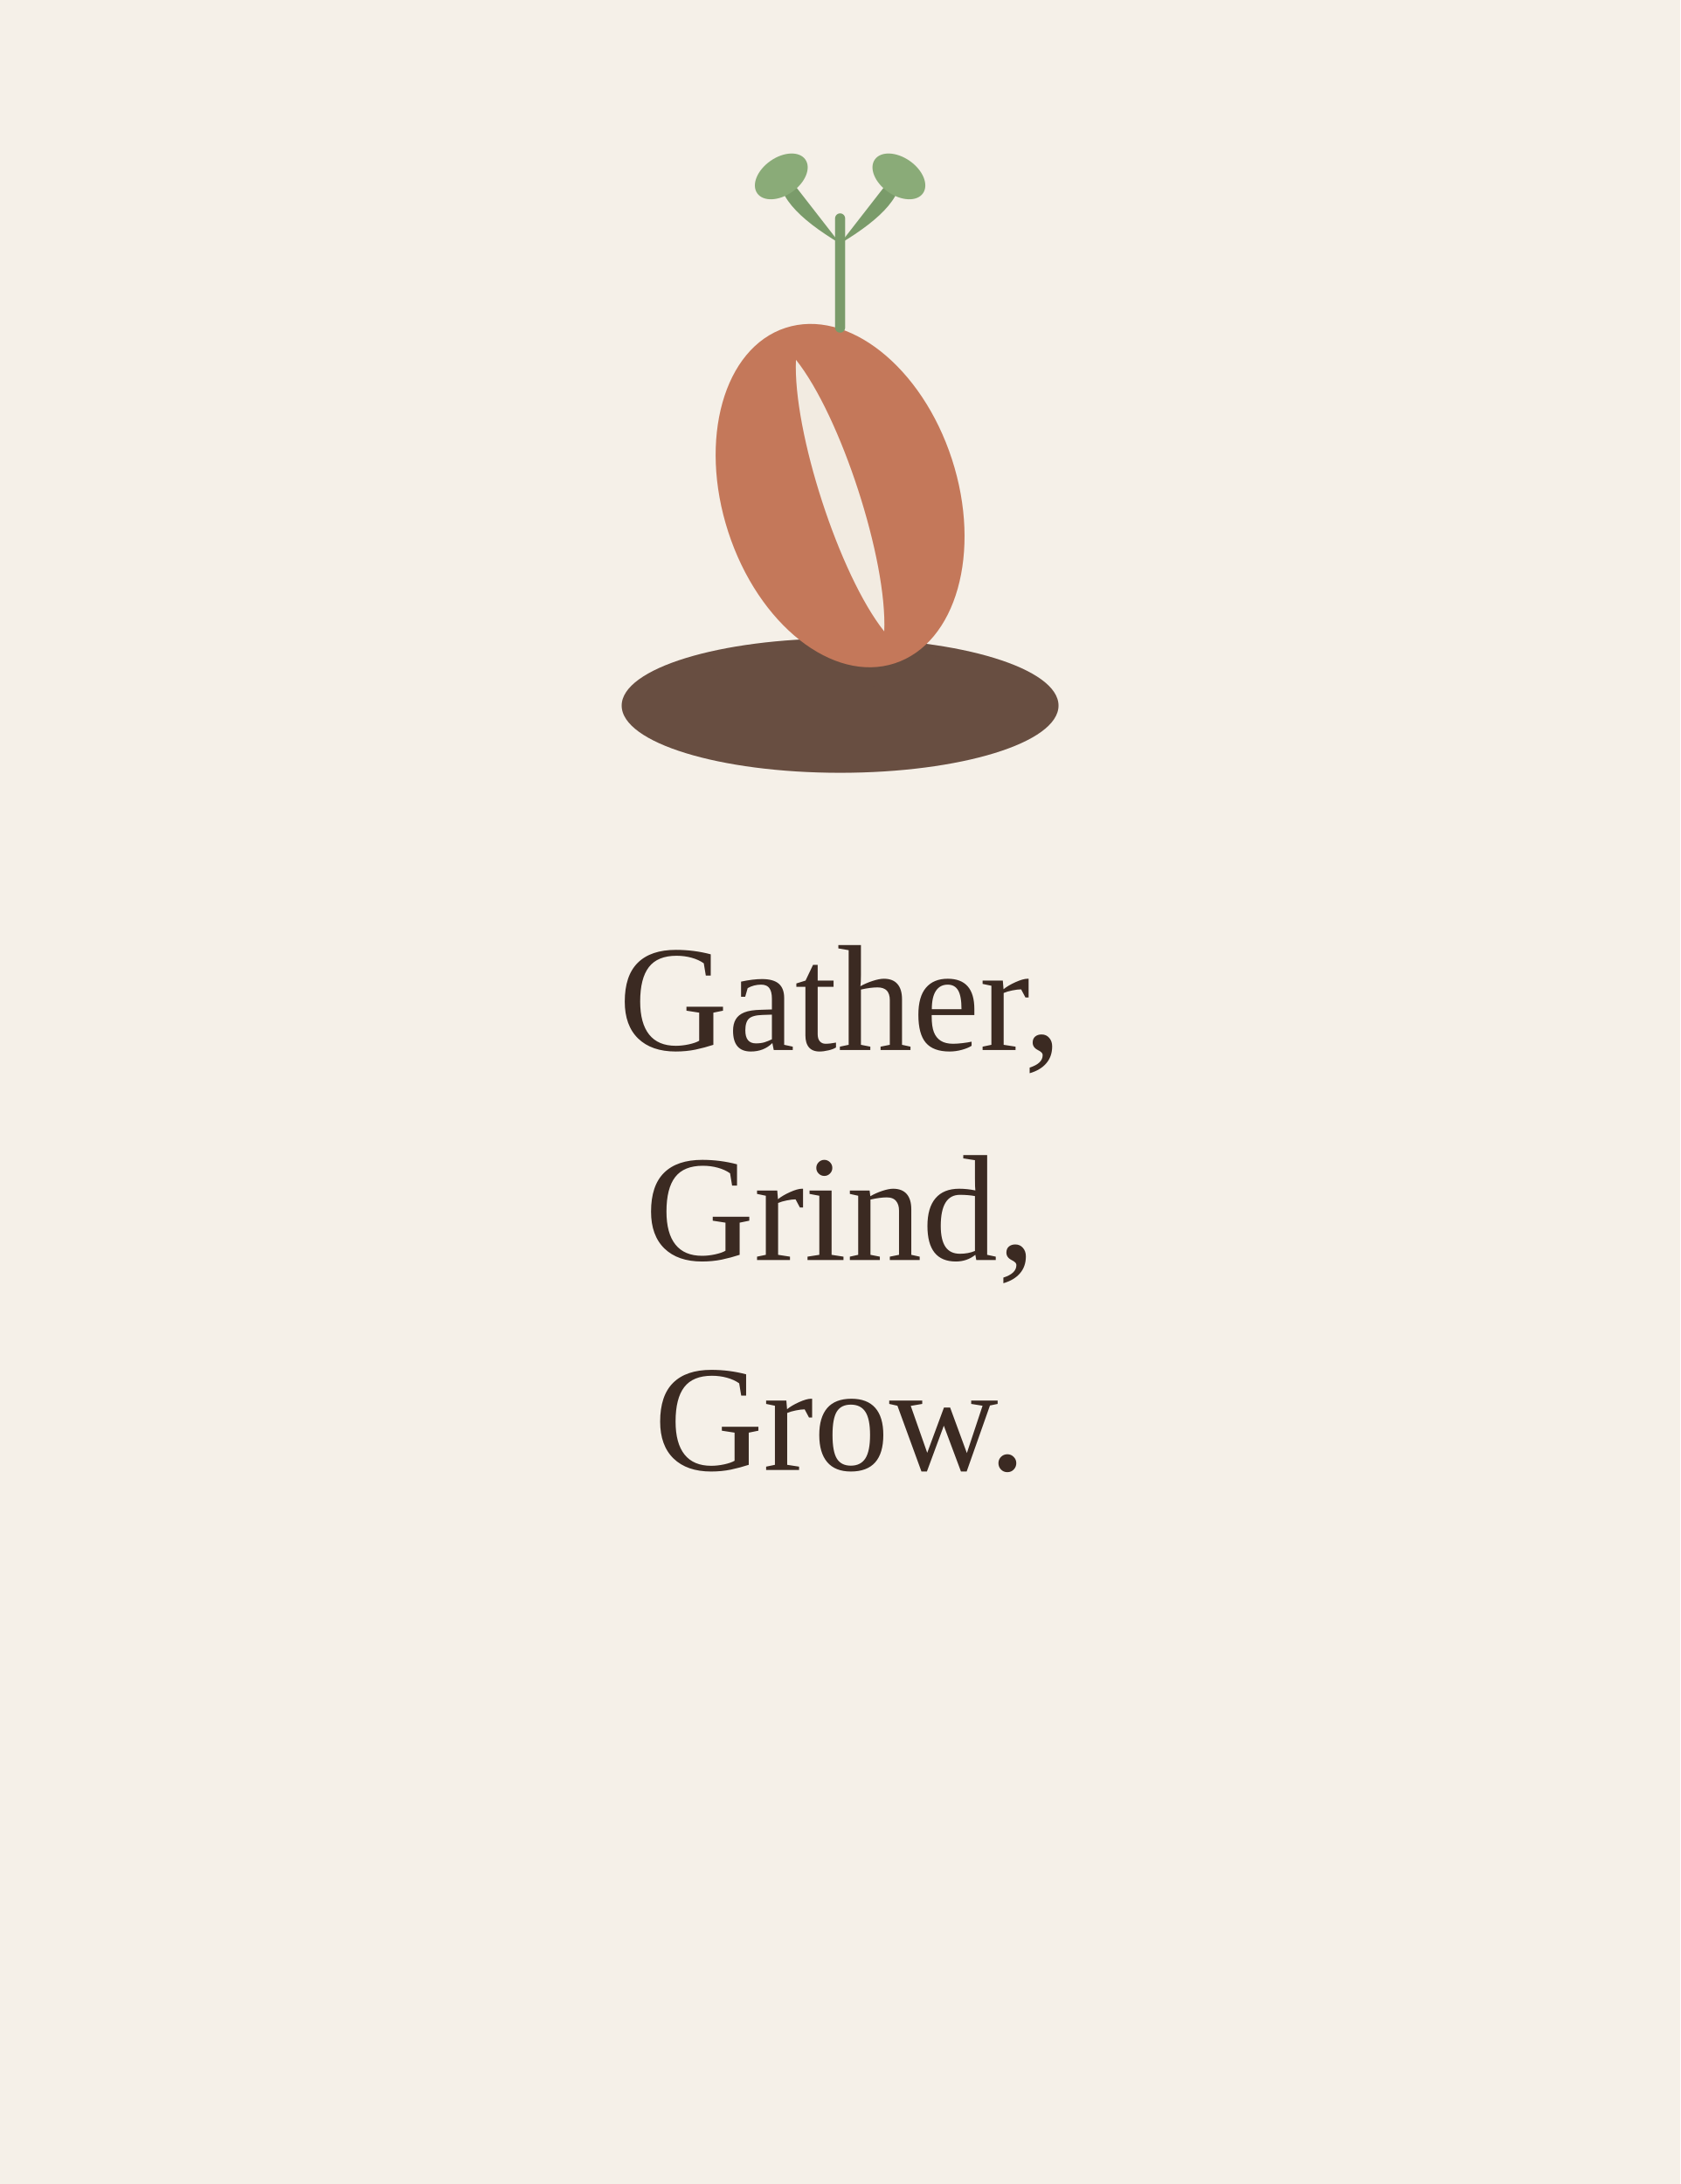
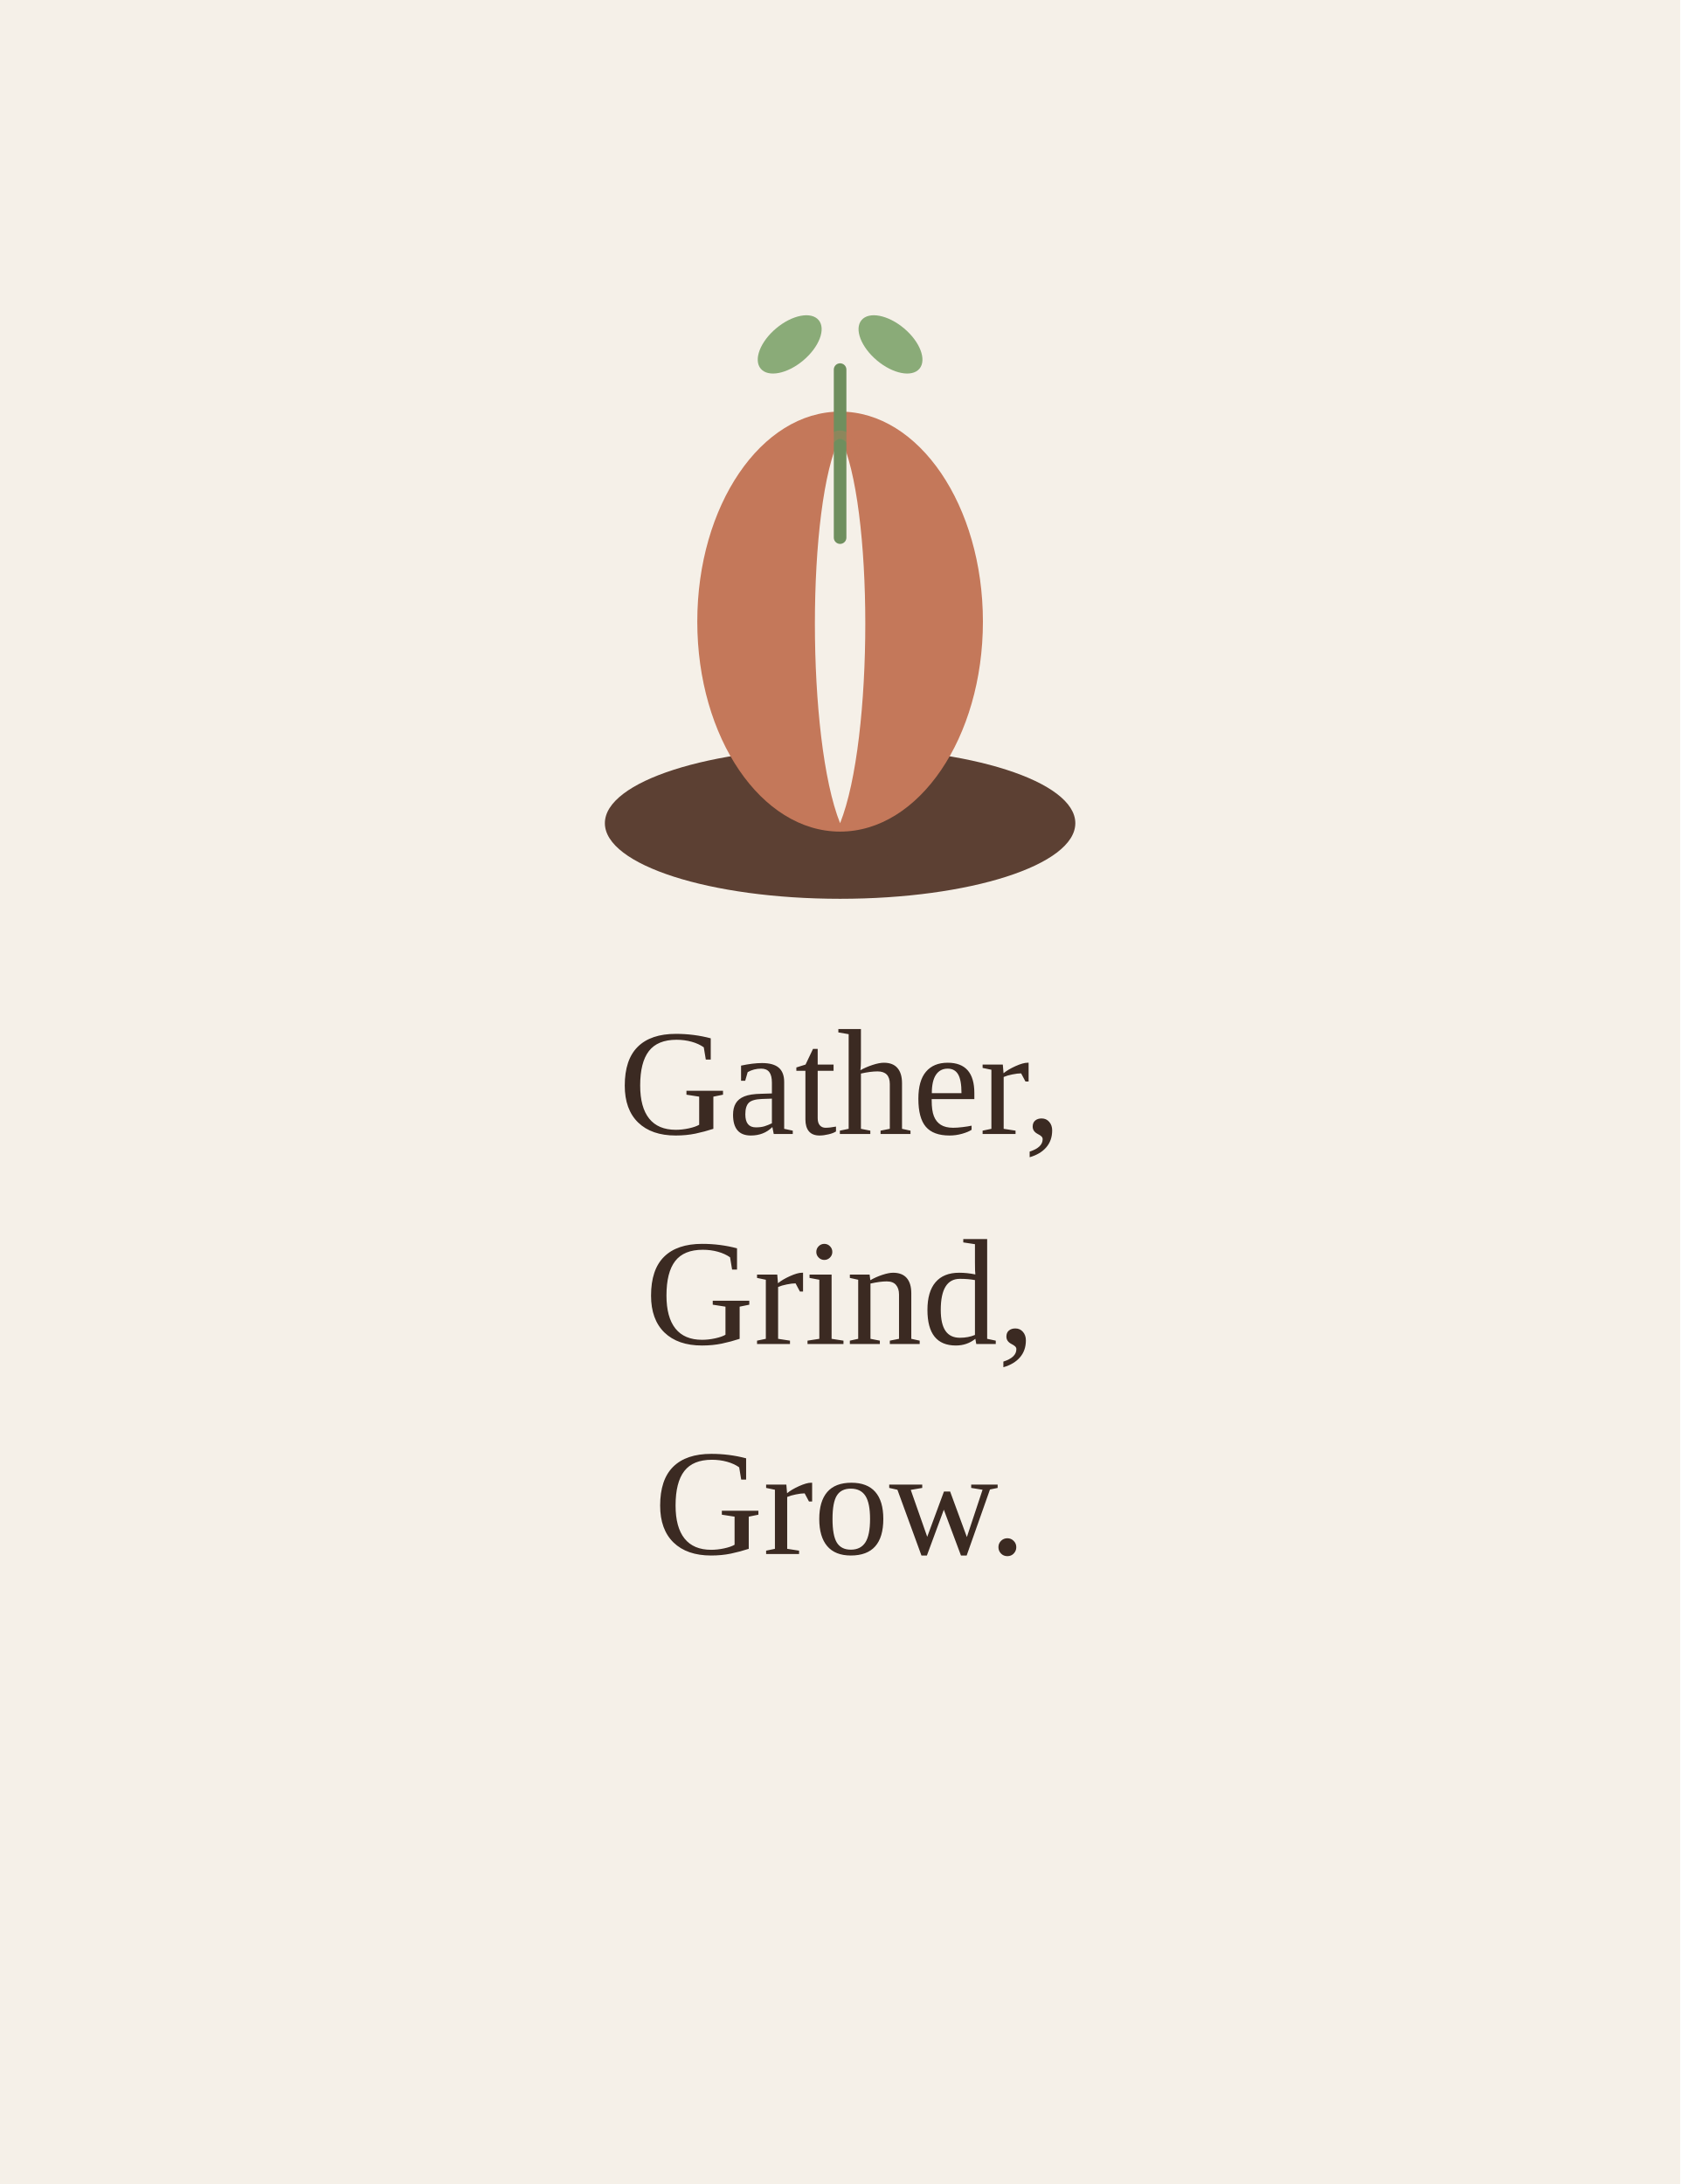
<svg xmlns="http://www.w3.org/2000/svg" viewBox="0 0 400 520" width="400" height="520" role="img" aria-label="Gather, Grind, Grow logo">
  <rect width="400" height="520" fill="#F5F0E8" />
-   <g id="grounds" fill="#5C4033" opacity="0.92">
-     <ellipse cx="200" cy="168" rx="52" ry="16" />
-     <circle cx="168" cy="162" r="3.2" />
-     <circle cx="178" cy="170" r="2.4" />
-     <circle cx="188" cy="160" r="2.8" />
-     <circle cx="198" cy="172" r="3.0" />
-     <circle cx="208" cy="161" r="2.5" />
-     <circle cx="218" cy="169" r="2.9" />
-     <circle cx="228" cy="163" r="2.3" />
-     <circle cx="172" cy="166" r="1.8" />
-     <circle cx="192" cy="166" r="2.0" />
-     <circle cx="212" cy="174" r="2.1" />
-     <circle cx="222" cy="158" r="1.7" />
-     <circle cx="234" cy="170" r="2.2" />
-     <circle cx="162" cy="170" r="2.0" />
-     <circle cx="184" cy="174" r="1.6" />
-     <circle cx="204" cy="158" r="1.9" />
+   <g fill="#5C4033">
+     <ellipse cx="200" cy="196" rx="56" ry="18" />
+     <circle cx="164" cy="190" r="3" />
+     <circle cx="174" cy="198" r="2.4" />
+     <circle cx="184" cy="188" r="2.8" />
+     <circle cx="194" cy="200" r="3" />
+     <circle cx="204" cy="189" r="2.5" />
+     <circle cx="214" cy="197" r="2.7" />
+     <circle cx="224" cy="191" r="2.3" />
+     <circle cx="234" cy="198" r="2.2" />
+     <circle cx="170" cy="194" r="1.8" />
+     <circle cx="190" cy="194" r="2" />
+     <circle cx="210" cy="202" r="2" />
+     <circle cx="220" cy="186" r="1.7" />
  </g>
-   <g id="bean" transform="translate(200 118) rotate(-18)">
-     <ellipse cx="0" cy="0" rx="28" ry="42" fill="#C4785A" />
-     <path d="M0 -34 C -6 -18, -6 18, 0 34 C 6 18, 6 -18, 0 -34 Z" fill="#F5F0E8" opacity="0.95" />
+   <ellipse cx="200" cy="148" rx="34" ry="50" fill="#C4785A" />
+   <path d="M200 104            C192 120, 192 176, 200 196            C208 176, 208 120, 200 104 Z" fill="#F5F0E8" />
+   <g id="sprout">
+     <path d="M200 128 L200 88" fill="none" stroke="#6F8F5E" stroke-width="3" stroke-linecap="round" />
+     <ellipse cx="188" cy="82" rx="9" ry="5" fill="#8AAB78" transform="rotate(-40 188 82)" />
+     <ellipse cx="212" cy="82" rx="9" ry="5" fill="#8AAB78" transform="rotate(40 212 82)" />
  </g>
-   <g id="sprout" fill="none" stroke="#7A9B6A" stroke-width="2.4" stroke-linecap="round" stroke-linejoin="round">
-     <path d="M200 78 C200 68, 200 60, 200 52" />
-     <path d="M200 58 C190 52, 184 46, 186 40" fill="#7A9B6A" stroke="none" />
-     <path d="M200 58 C210 52, 216 46, 214 40" fill="#7A9B6A" stroke="none" />
-     <ellipse cx="186" cy="42" rx="7" ry="4.5" transform="rotate(-35 186 42)" fill="#8AAB78" stroke="none" />
-     <ellipse cx="214" cy="42" rx="7" ry="4.5" transform="rotate(35 214 42)" fill="#8AAB78" stroke="none" />
-   </g>
-   <g id="wordmark" fill="#3B2A22" font-family="Georgia, 'Times New Roman', serif" font-size="36" text-anchor="middle">
-     <text x="200" y="250">Gather,</text>
-     <text x="200" y="300">Grind,</text>
-     <text x="200" y="350">Grow.</text>
+   <path d="M196 108 C198 102, 202 102, 204 108" fill="none" stroke="#C4785A" stroke-width="2" stroke-linecap="round" opacity="0.35" />
+   <g fill="#3B2A22" font-family="Georgia, 'Times New Roman', serif" font-size="36" text-anchor="middle">
+     <text x="200" y="270">Gather,</text>
+     <text x="200" y="320">Grind,</text>
+     <text x="200" y="370">Grow.</text>
  </g>
</svg>
